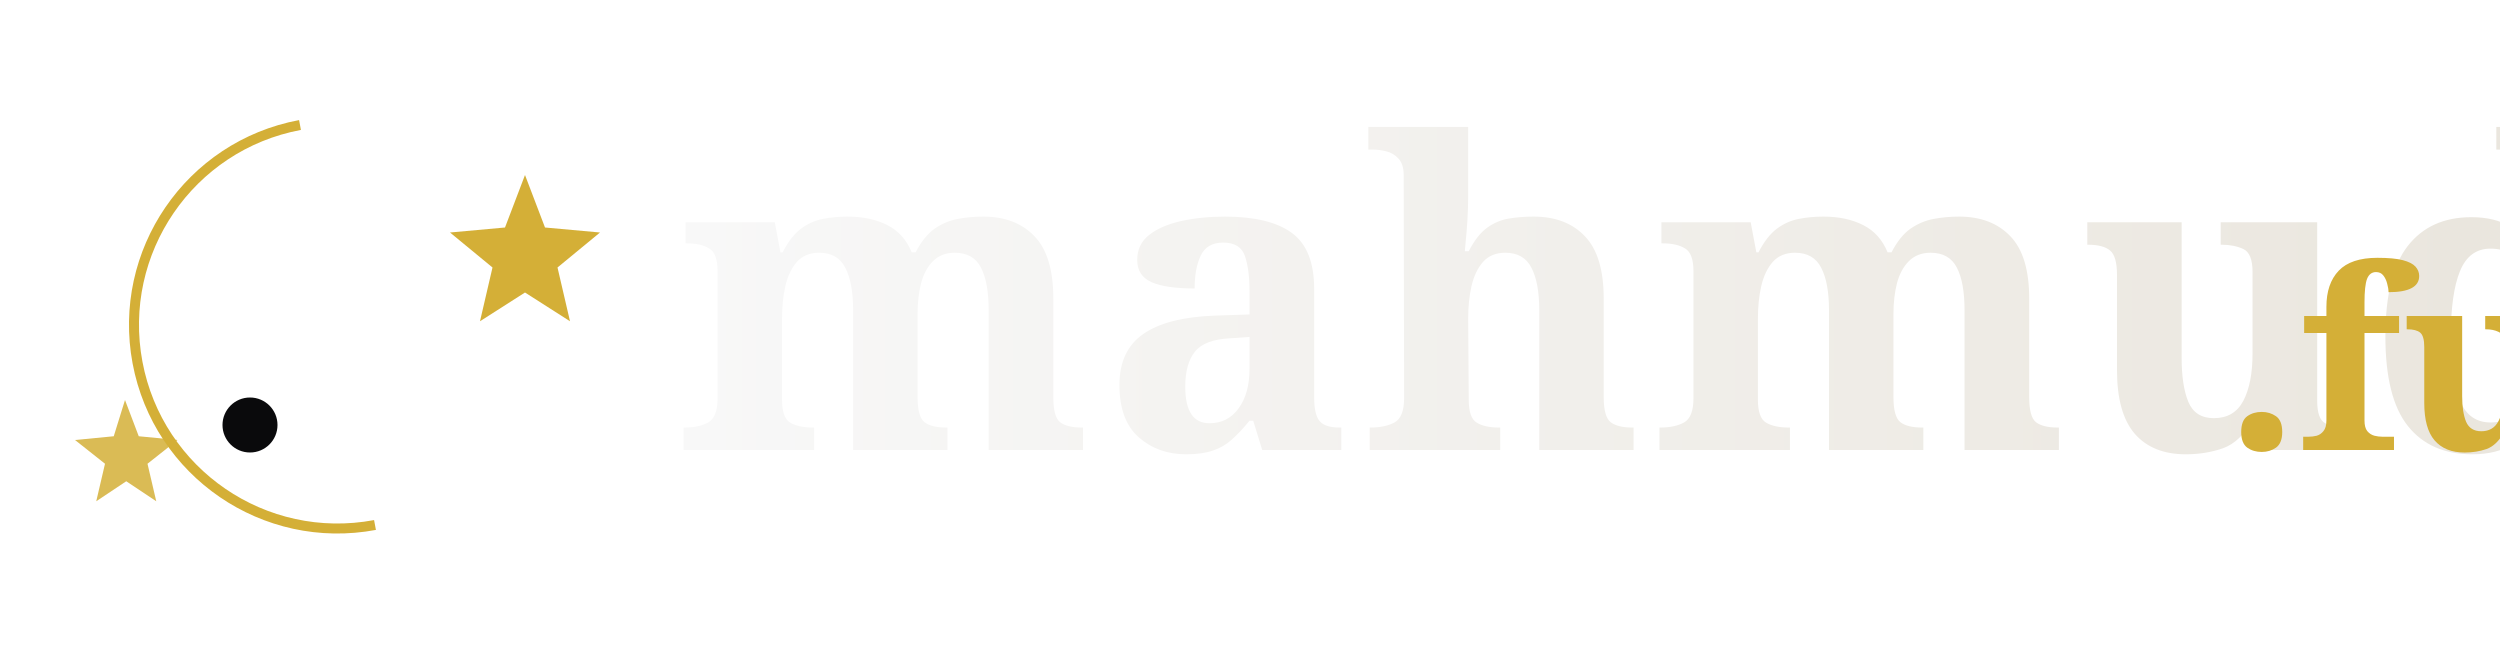
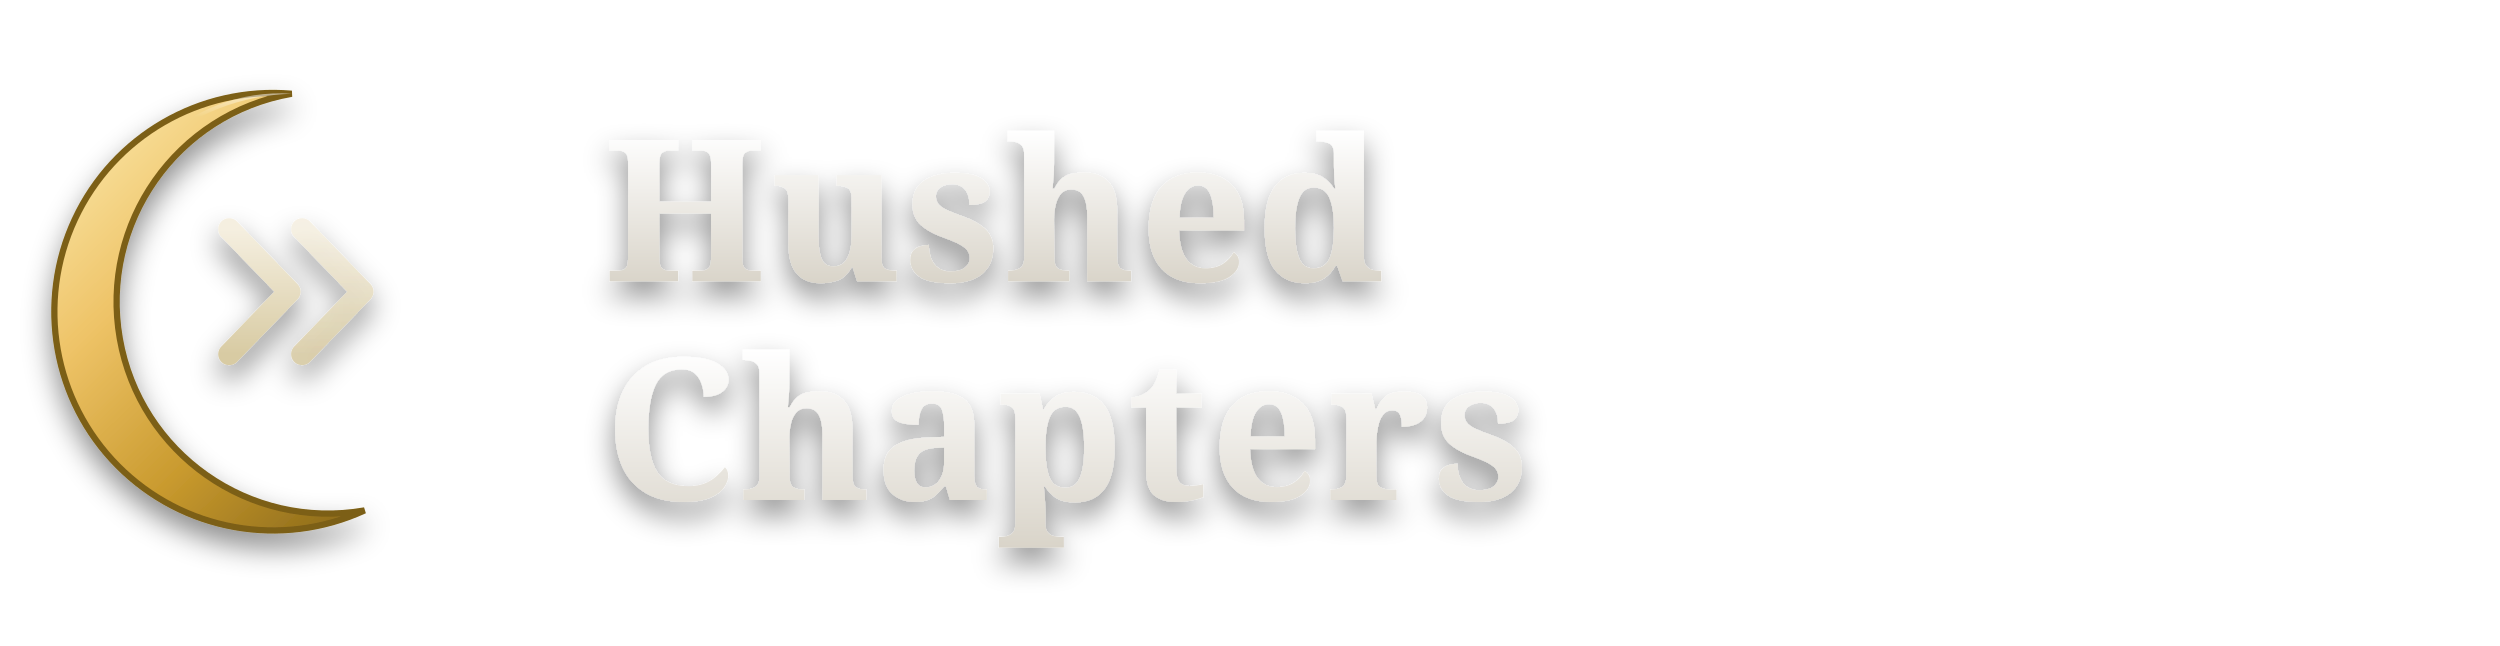
- <svg xmlns="http://www.w3.org/2000/svg" viewBox="0 0 200 52" role="img" aria-label="mahmuda.fun logo">
-   <g transform="translate(0,2)">
-     <path d="M24 8 A16 16 0 1 0 30 40 A12.5 12.5 0 1 1 24 8 Z" fill="url(#moonGrad)" stroke="#d4af37" stroke-width="0.8" />
-     <path d="M42 12 l1.6 4.2 4.4 0.4 -3.4 2.8 1 4.3 -3.6 -2.3 -3.6 2.3 1-4.3 -3.4-2.8 4.4-0.4 Z" fill="#d4af37" />
-     <path d="M10 30 l1.1 2.9 3.1 0.3 -2.4 1.9 0.7 3 -2.4-1.6 -2.4 1.6 0.7-3 -2.4-1.9 3.1-0.3 Z" fill="#d4af37" opacity="0.85" />
-     <circle cx="20" cy="32" r="2.2" fill="#0a0a0c" />
+ <svg xmlns="http://www.w3.org/2000/svg" viewBox="0 0 240 62" role="img" aria-label="Hushed Chapters — mahmuda.fun">
+   <defs>
+     <linearGradient id="moon3d" x1="0.15" y1="0" x2="0.85" y2="1">
+       <stop offset="0%" stop-color="#fbe7a8" />
+       <stop offset="35%" stop-color="#eec367" />
+       <stop offset="70%" stop-color="#c99a2e" />
+       <stop offset="100%" stop-color="#93701c" />
+     </linearGradient>
+     <linearGradient id="moonHighlight" x1="0" y1="0" x2="0" y2="1">
+       <stop offset="0%" stop-color="#ffffff" stop-opacity="0.55" />
+       <stop offset="45%" stop-color="#ffffff" stop-opacity="0" />
+     </linearGradient>
+     <linearGradient id="pageGrad" x1="0" y1="0" x2="0" y2="1">
+       <stop offset="0%" stop-color="#f5efe0" />
+       <stop offset="100%" stop-color="#d8cba3" />
+     </linearGradient>
+     <linearGradient id="textGrad3d" x1="0" y1="0" x2="0" y2="1">
+       <stop offset="0%" stop-color="#ffffff" />
+       <stop offset="100%" stop-color="#d9d4c9" />
+     </linearGradient>
+     <filter id="softShadow" x="-40%" y="-40%" width="180%" height="180%">
+       <feDropShadow dx="0" dy="1.4" stdDeviation="1.4" flood-color="#000000" flood-opacity="0.45" />
+     </filter>
+   </defs>
+   <g transform="translate(3,5)" filter="url(#softShadow)">
+     <path d="M25 4 A21 21 0 1 0 32 44 A16.5 16.5 0 1 1 25 4 Z" fill="url(#moon3d)" stroke="#7c5e17" stroke-width="0.6" />
+     <path d="M25 4 A21 21 0 0 0 12 9 A16.5 16.5 0 0 1 25 4 Z" fill="url(#moonHighlight)" />
+     <path d="M19 17 l5.8 6 -5.8 6" fill="none" stroke="url(#pageGrad)" stroke-width="2.1" stroke-linecap="round" stroke-linejoin="round" />
+     <path d="M26 17 l5.8 6 -5.8 6" fill="none" stroke="url(#pageGrad)" stroke-width="2.1" stroke-linecap="round" stroke-linejoin="round" opacity="0.85" />
  </g>
-   <g font-family="Georgia, 'Playfair Display', serif" font-weight="700">
-     <text x="54" y="36" font-size="34" fill="url(#textGrad)" letter-spacing="0.5">mahmuda</text>
-     <text x="178" y="36" font-size="20" fill="#d4af37">.fun</text>
+   <g font-family="Georgia, 'Playfair Display', serif" font-weight="700" filter="url(#softShadow)">
+     <text x="58" y="27" font-size="19" letter-spacing="0.3" fill="url(#textGrad3d)">Hushed</text>
+     <text x="58" y="48" font-size="19" letter-spacing="0.3" fill="url(#textGrad3d)">Chapters</text>
  </g>
-   <defs>
-     <linearGradient id="moonGrad" x1="0" y1="0" x2="1" y2="1">
-       <stop offset="0%" stop-color="#f5d77a" />
-       <stop offset="100%" stop-color="#d4af37" />
-     </linearGradient>
-     <linearGradient id="textGrad" x1="0" y1="0" x2="1" y2="0">
-       <stop offset="0%" stop-color="#f8f8f8" />
-       <stop offset="100%" stop-color="#e7e2d8" />
-     </linearGradient>
-   </defs>
</svg>
